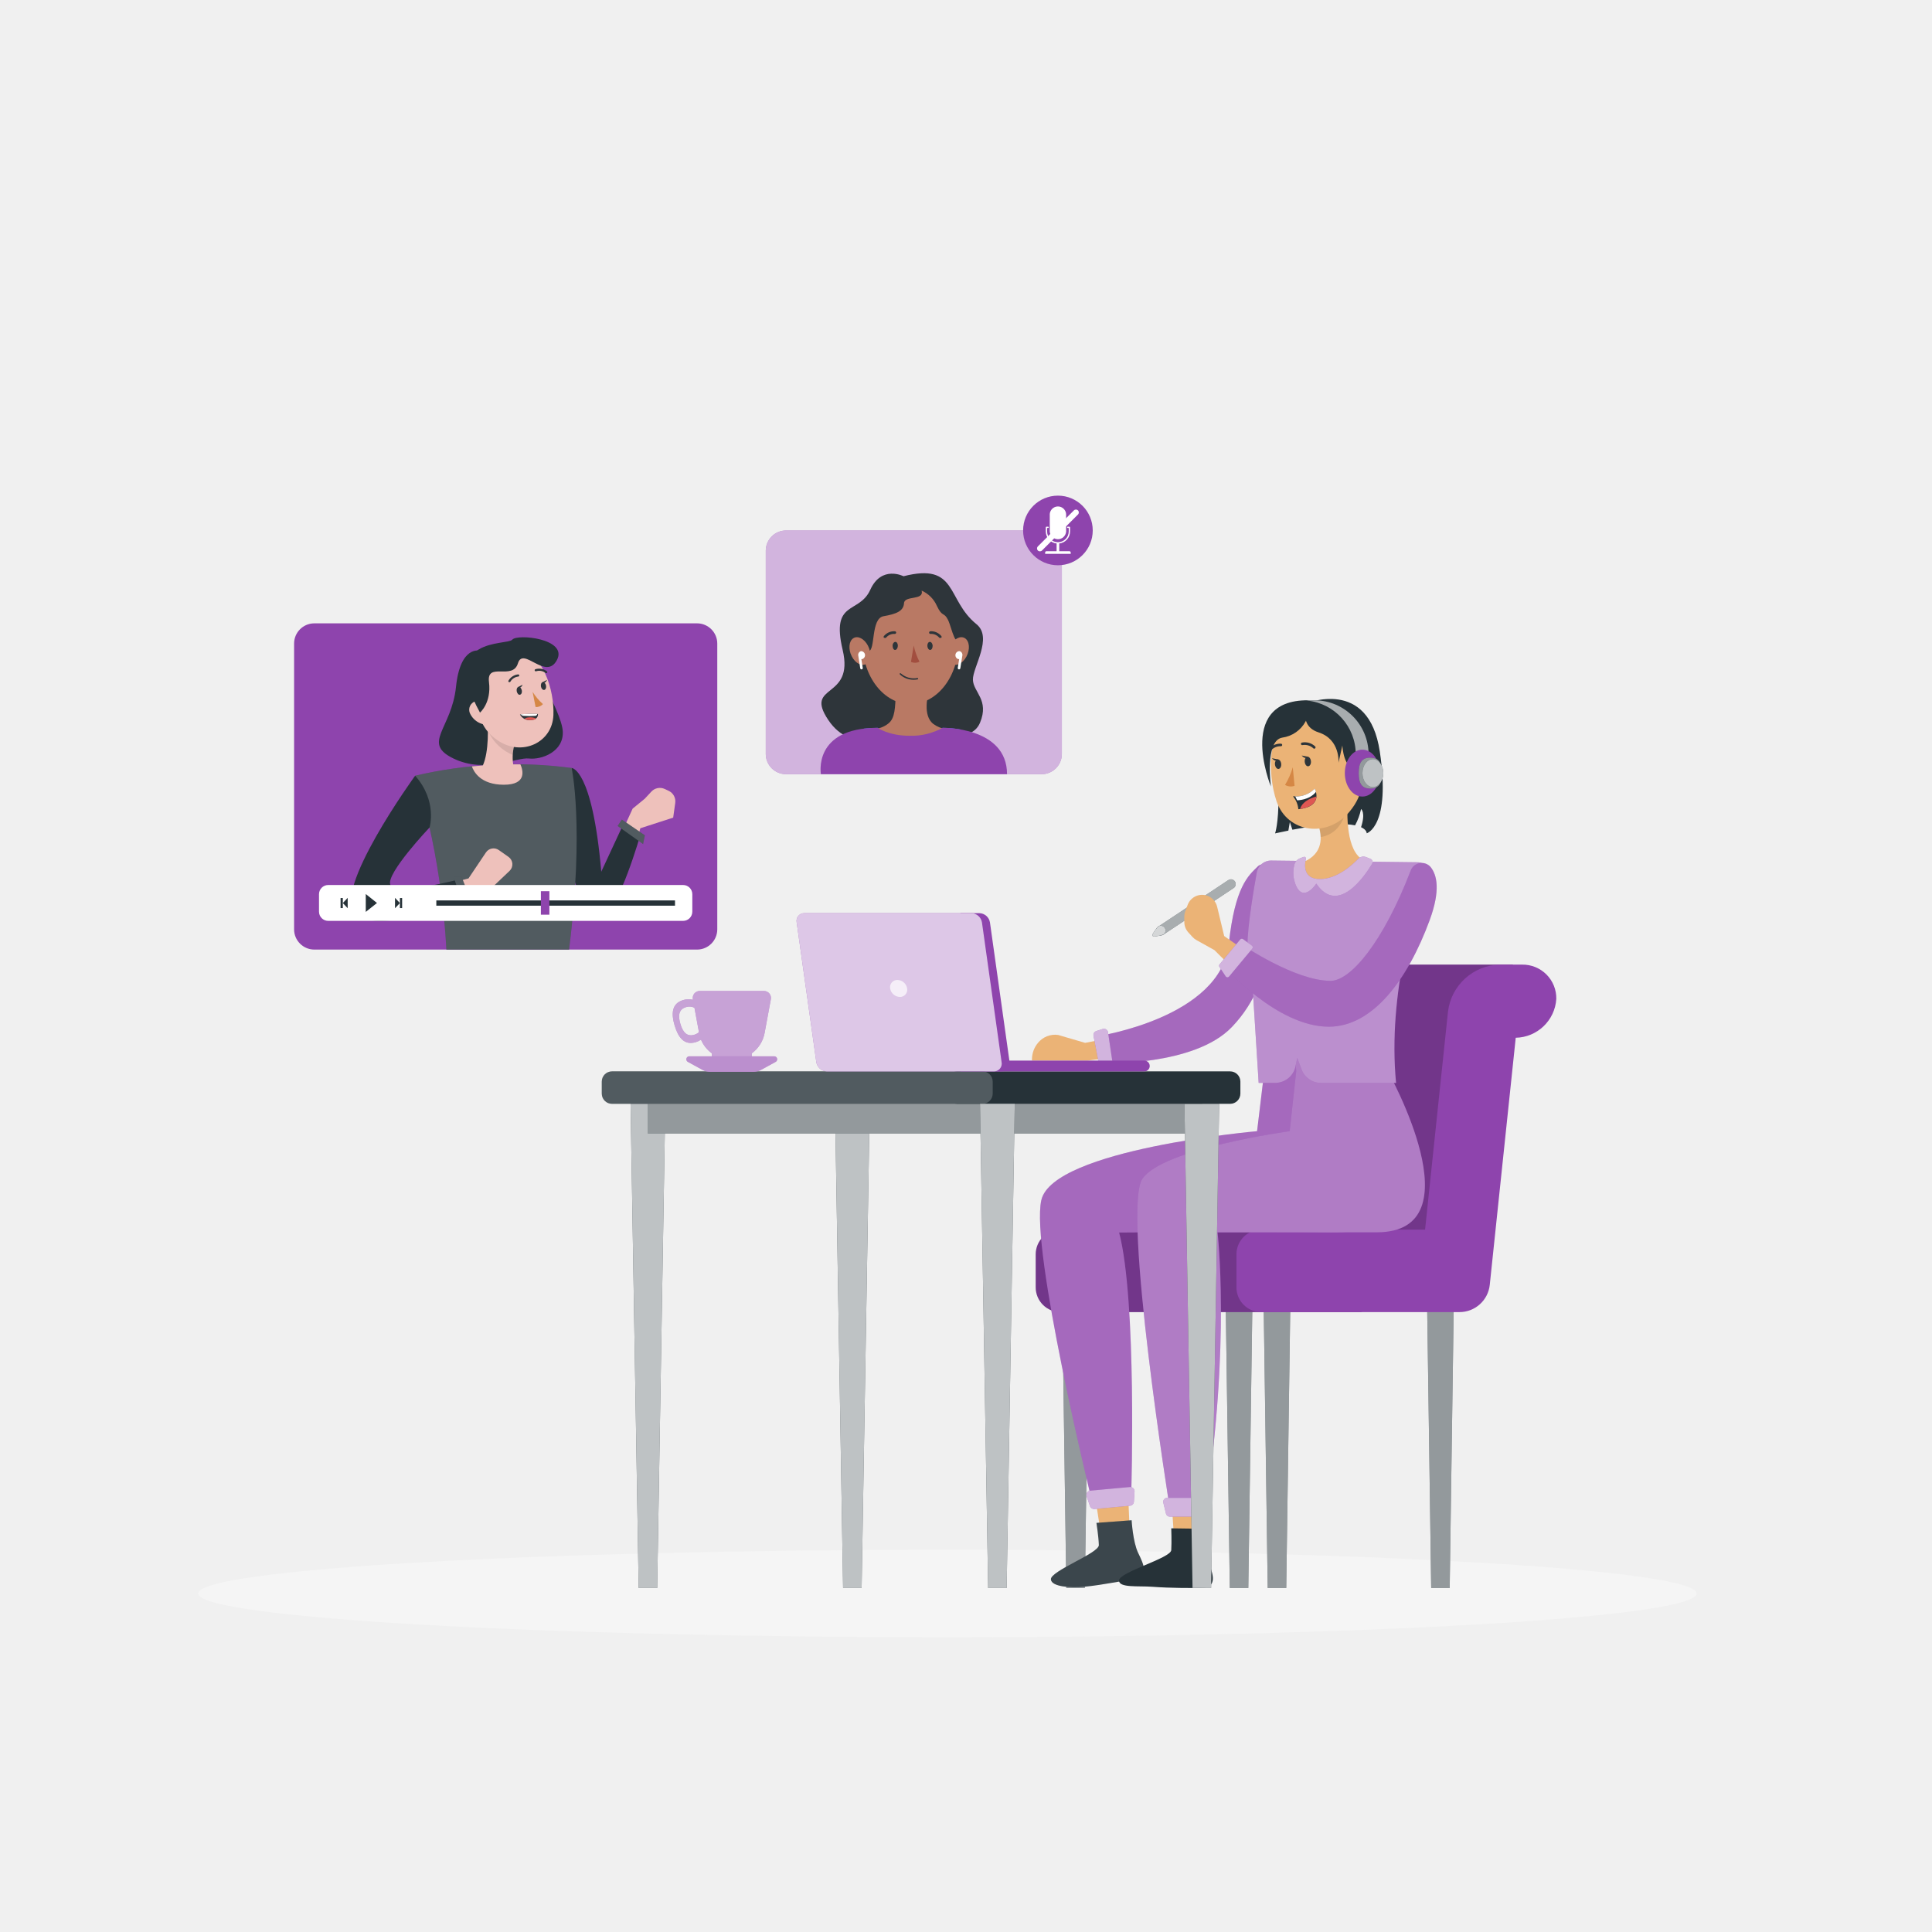
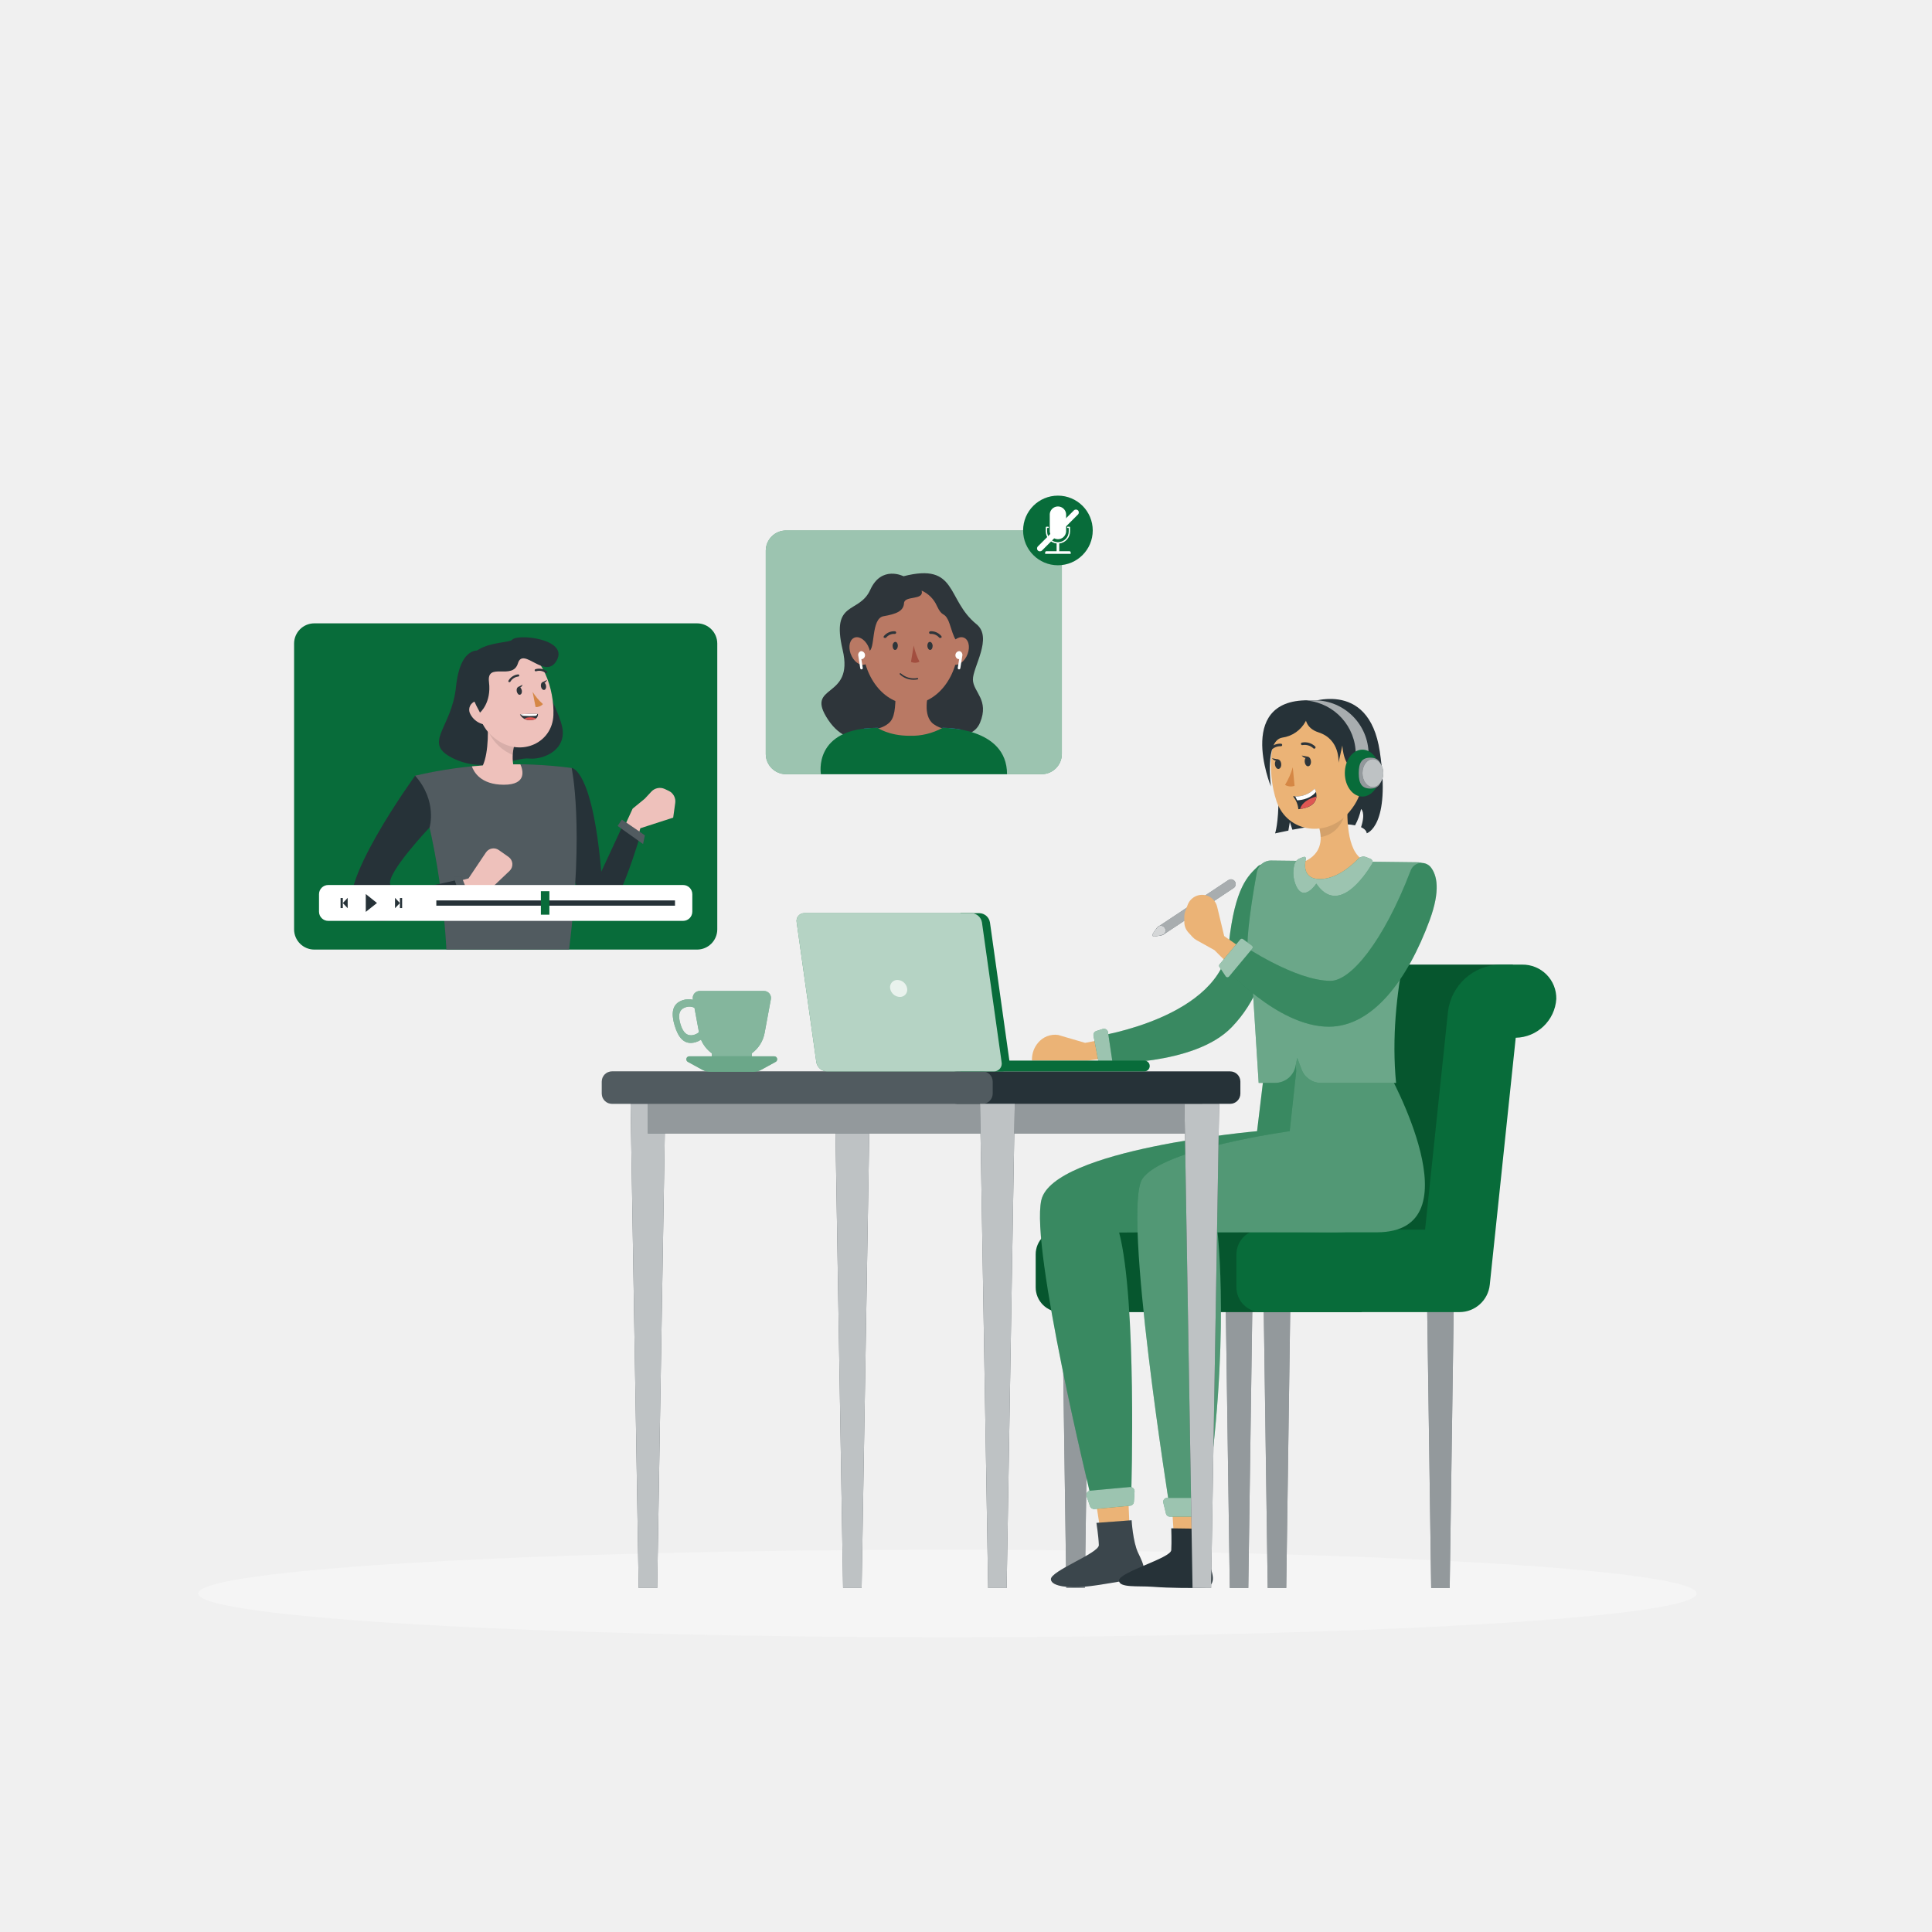
<svg xmlns="http://www.w3.org/2000/svg" viewBox="0 0 500 500">
  <g id="freepik--Shadow--inject-85">
    <ellipse id="freepik--path--inject-85" cx="245.18" cy="412.39" rx="193.89" ry="11.32" style="fill:#f5f5f5" />
  </g>
  <g id="freepik--Character--inject-85">
    <polygon points="375.18 410.97 370.39 410.97 369.34 337.89 376.23 337.89 375.18 410.97" style="fill:#263238" />
    <polygon points="375.18 410.97 370.39 410.97 369.34 337.89 376.23 337.89 375.18 410.97" style="fill:#fff;opacity:0.5" />
    <polygon points="332.88 410.97 328.08 410.97 327.04 337.89 333.93 337.89 332.88 410.97" style="fill:#263238" />
    <polygon points="332.88 410.97 328.08 410.97 327.04 337.89 333.93 337.89 332.88 410.97" style="fill:#fff;opacity:0.5" />
    <polygon points="323.06 410.97 318.27 410.97 317.22 337.89 324.11 337.89 323.06 410.97" style="fill:#263238" />
    <polygon points="323.06 410.97 318.27 410.97 317.22 337.89 324.11 337.89 323.06 410.97" style="fill:#fff;opacity:0.5" />
    <polygon points="280.76 410.97 275.96 410.97 274.92 337.89 281.81 337.89 280.76 410.97" style="fill:#263238" />
    <polygon points="280.76 410.97 275.96 410.97 274.92 337.89 281.81 337.89 280.76 410.97" style="fill:#fff;opacity:0.5" />
-     <path d="M352.2,339.57H274.45a6.41,6.41,0,0,1-6.41-6.41v-8.54a6.41,6.41,0,0,1,6.41-6.4h68.84l5.93-56.42a13.84,13.84,0,0,1,13.44-12.16h28.89l-6.9,21.06-6.3,47.17-4.43,13.18Z" style="fill:#8E44AD" />
+     <path d="M352.2,339.57H274.45a6.41,6.41,0,0,1-6.41-6.41v-8.54a6.41,6.41,0,0,1,6.41-6.4h68.84l5.93-56.42a13.84,13.84,0,0,1,13.44-12.16h28.89l-6.9,21.06-6.3,47.17-4.43,13.18Z" style="fill:#086C3A" />
    <path d="M352.2,339.57H274.45a6.41,6.41,0,0,1-6.41-6.41v-8.54a6.41,6.41,0,0,1,6.41-6.4h68.84l5.93-56.42a13.84,13.84,0,0,1,13.44-12.16h28.89l-6.9,21.06-6.3,47.17-4.43,13.18Z" style="opacity:0.2" />
-     <path d="M393.94,249.64h-5.77a13.83,13.83,0,0,0-13.43,12.16l-5.93,56.42H326.39a6.41,6.41,0,0,0-6.4,6.4v8.54a6.41,6.41,0,0,0,6.4,6.41h51.32a7.88,7.88,0,0,0,7.84-7.06l6.72-63.94a10.74,10.74,0,0,0,10.5-10.05A8.72,8.72,0,0,0,393.94,249.64Z" style="fill:#8E44AD" />
+     <path d="M393.94,249.64h-5.77a13.83,13.83,0,0,0-13.43,12.16l-5.93,56.42H326.39a6.41,6.41,0,0,0-6.4,6.4v8.54a6.41,6.41,0,0,0,6.4,6.41h51.32a7.88,7.88,0,0,0,7.84-7.06l6.72-63.94a10.74,10.74,0,0,0,10.5-10.05A8.72,8.72,0,0,0,393.94,249.64Z" style="fill:#086C3A" />
    <polygon points="282.42 380.78 285.75 402.54 292.62 401.95 291.66 379.99 282.42 380.78" style="fill:#ebb376" />
    <path d="M292.86,393.44s.33,5.62,1.68,8.42,3.22,6.52-1.35,6.93c-2.7.24-7.42,1.36-12.59,1.86-3.57.34-8.46,0-8.63-1.89-.2-2.19,12.46-6.78,12.41-8.89s-.62-5.75-.62-5.75Z" style="fill:#263238" />
    <path d="M292.86,393.44s.33,5.62,1.68,8.42,3.22,6.52-1.35,6.93c-2.7.24-7.42,1.36-12.59,1.86-3.57.34-8.46,0-8.63-1.89-.2-2.19,12.46-6.78,12.41-8.89s-.62-5.75-.62-5.75Z" style="fill:#fff;opacity:0.1" />
-     <path d="M327.19,277.27l-1.86,15.48s-52.83,4.64-55.84,17.85c-2.85,12.56,12.74,76.33,12.74,76.33l10.55-1.05s1.47-49.31-3.15-66.9c0,0,40.16-.3,53.55,0,6,.14,21.39-.06,17.58-17.56-4.34-20-8.93-24.15-8.93-24.15l-.16-8.76h-24Z" style="fill:#8E44AD" />
+     <path d="M327.19,277.27l-1.86,15.48s-52.83,4.64-55.84,17.85c-2.85,12.56,12.74,76.33,12.74,76.33l10.55-1.05s1.47-49.31-3.15-66.9c0,0,40.16-.3,53.55,0,6,.14,21.39-.06,17.58-17.56-4.34-20-8.93-24.15-8.93-24.15l-.16-8.76h-24Z" style="fill:#086C3A" />
    <path d="M327.19,277.27l-1.86,15.48s-52.83,4.64-55.84,17.85c-2.85,12.56,12.74,76.33,12.74,76.33l10.55-1.05s1.47-49.31-3.15-66.9c0,0,40.16-.3,53.55,0,6,.14,21.39-.06,17.58-17.56-4.34-20-8.93-24.15-8.93-24.15l-.16-8.76h-24Z" style="fill:#fff;opacity:0.2" />
-     <path d="M281.21,387.2l.88,2.59a1.12,1.12,0,0,0,1.15.74l9.21-.85a1.1,1.1,0,0,0,1-1l.17-2.68a1.11,1.11,0,0,0-1.21-1.16l-10.26.94A1.1,1.1,0,0,0,281.21,387.2Z" style="fill:#8E44AD" />
+     <path d="M281.21,387.2l.88,2.59a1.12,1.12,0,0,0,1.15.74l9.21-.85a1.1,1.1,0,0,0,1-1l.17-2.68a1.11,1.11,0,0,0-1.21-1.16l-10.26.94A1.1,1.1,0,0,0,281.21,387.2Z" style="fill:#086C3A" />
    <path d="M281.21,387.2l.88,2.59a1.12,1.12,0,0,0,1.15.74l9.21-.85a1.1,1.1,0,0,0,1-1l.17-2.68a1.11,1.11,0,0,0-1.21-1.16l-10.26.94A1.1,1.1,0,0,0,281.21,387.2Z" style="fill:#fff;opacity:0.6" />
    <polygon points="302.66 380.34 304.13 402.31 311.02 402.31 311.94 380.34 302.66 380.34" style="fill:#ebb376" />
    <path d="M311.81,395.65s-.18,5.63.92,8.54,2.63,6.78-2,6.78c-2.7,0-7.49.06-12.6-.32-3.58-.26-8.53.32-8.53-1.61,0-2.2,13.39-5.77,13.52-7.87s0-5.64,0-5.64Z" style="fill:#263238" />
-     <path d="M335.46,277.27l-1.69,15.48s-32.86,4.47-38.13,12.34,7.11,85.31,7.11,85.31h9.19c6.56-43,3.15-71.48,3.15-71.48H356.3c26.25,0,2.89-41.65,2.89-41.65l.1-9.2L335,269.47Z" style="fill:#8E44AD" />
+     <path d="M335.46,277.27l-1.69,15.48s-32.86,4.47-38.13,12.34,7.11,85.31,7.11,85.31h9.19c6.56-43,3.15-71.48,3.15-71.48H356.3c26.25,0,2.89-41.65,2.89-41.65l.1-9.2L335,269.47Z" style="fill:#086C3A" />
    <path d="M335.46,277.27l-1.69,15.48s-32.86,4.47-38.13,12.34,7.11,85.31,7.11,85.31h9.19c6.56-43,3.15-71.48,3.15-71.48H356.3c26.25,0,2.89-41.65,2.89-41.65l.1-9.2L335,269.47Z" style="fill:#fff;opacity:0.3" />
-     <path d="M301.07,388.9l.69,2.83a1,1,0,0,0,1,.77h9.15a1,1,0,0,0,1-.79l.61-2.84a1,1,0,0,0-1-1.22H302.06A1,1,0,0,0,301.07,388.9Z" style="fill:#8E44AD" />
+     <path d="M301.07,388.9l.69,2.83a1,1,0,0,0,1,.77h9.15a1,1,0,0,0,1-.79l.61-2.84a1,1,0,0,0-1-1.22H302.06A1,1,0,0,0,301.07,388.9Z" style="fill:#086C3A" />
    <path d="M301.07,388.9l.69,2.83a1,1,0,0,0,1,.77h9.15a1,1,0,0,0,1-.79l.61-2.84a1,1,0,0,0-1-1.22H302.06A1,1,0,0,0,301.07,388.9Z" style="fill:#fff;opacity:0.6" />
    <path d="M288.27,268.44l-7.44,1.45-7-2.05a5.72,5.72,0,0,0-5.2,2.05h0a6.69,6.69,0,0,0-1.56,4.32v.27h14.39l7.81-1.05Z" style="fill:#ebb376" />
-     <path d="M328.47,225.41a1.74,1.74,0,0,0-3-1.14c-2.4,2.36-5.85,5.13-7.46,20-2.07,19.15-34,23.9-34,23.9l1.52,7s23.52.8,33.26-9.36C331.39,252.76,329.55,233.17,328.47,225.41Z" style="fill:#8E44AD" />
+     <path d="M328.47,225.41a1.74,1.74,0,0,0-3-1.14c-2.4,2.36-5.85,5.13-7.46,20-2.07,19.15-34,23.9-34,23.9l1.52,7s23.52.8,33.26-9.36C331.39,252.76,329.55,233.17,328.47,225.41Z" style="fill:#086C3A" />
    <path d="M328.47,225.41a1.74,1.74,0,0,0-3-1.14c-2.4,2.36-5.85,5.13-7.46,20-2.07,19.15-34,23.9-34,23.9l1.52,7s23.52.8,33.26-9.36C331.39,252.76,329.55,233.17,328.47,225.41Z" style="fill:#fff;opacity:0.2" />
    <path d="M357.09,194.5c-2.89-19.37-19.2-12.39-19.2-12.39-10.54,3.8-7,16.89-7,24s-.9,9.57-.9,9.57c1.22-.27,2.35-.5,3.44-.72l.38-2.23.66,2c8.86-1.69,13.64-1.67,16.22-1.13a15,15,0,0,0,1.55-4.22s1.26.82,0,4.7c1.53.69,1.46,1.58,1.46,1.58S360,213.87,357.09,194.5Z" style="fill:#263238" />
-     <path d="M367.11,223.16,329,222.71a3.75,3.75,0,0,0-3.75,3.09c-4.5,24.88-1.43,24-1.43,24l1.92,30.45H330a5.39,5.39,0,0,0,5.29-4.33l.43-2.14,1.13,3a5.39,5.39,0,0,0,5,3.49h19.45c-2.26-23.38,5.15-45.94,7.73-54.37A2.09,2.09,0,0,0,367.11,223.16Z" style="fill:#8E44AD" />
+     <path d="M367.11,223.16,329,222.71a3.75,3.75,0,0,0-3.75,3.09c-4.5,24.88-1.43,24-1.43,24l1.92,30.45H330a5.39,5.39,0,0,0,5.29-4.33l.43-2.14,1.13,3a5.39,5.39,0,0,0,5,3.49h19.45c-2.26-23.38,5.15-45.94,7.73-54.37A2.09,2.09,0,0,0,367.11,223.16Z" style="fill:#086C3A" />
    <path d="M367.11,223.16,329,222.71a3.75,3.75,0,0,0-3.75,3.09c-4.5,24.88-1.43,24-1.43,24l1.92,30.45H330a5.39,5.39,0,0,0,5.29-4.33l.43-2.14,1.13,3a5.39,5.39,0,0,0,5,3.49h19.45c-2.26-23.38,5.15-45.94,7.73-54.37A2.09,2.09,0,0,0,367.11,223.16Z" style="fill:#fff;opacity:0.4" />
-     <path d="M283,268.06l1.41,7.38a1.08,1.08,0,0,0,1.1.87l1.42-.06a1.06,1.06,0,0,0,1-1.22l-1.17-7.86a1.07,1.07,0,0,0-1.39-.87l-1.67.54A1.08,1.08,0,0,0,283,268.06Z" style="fill:#8E44AD" />
+     <path d="M283,268.06l1.41,7.38a1.08,1.08,0,0,0,1.1.87l1.42-.06a1.06,1.06,0,0,0,1-1.22l-1.17-7.86a1.07,1.07,0,0,0-1.39-.87l-1.67.54A1.08,1.08,0,0,0,283,268.06Z" style="fill:#086C3A" />
    <path d="M283,268.06l1.41,7.38a1.08,1.08,0,0,0,1.1.87l1.42-.06a1.06,1.06,0,0,0,1-1.22l-1.17-7.86a1.07,1.07,0,0,0-1.39-.87l-1.67.54A1.08,1.08,0,0,0,283,268.06Z" style="fill:#fff;opacity:0.6" />
    <path d="M349,204.66c-.56,5.1-.74,14.36,3.06,17.4,0,0-1.45,5.15-11.22,6.11-6.94-3.06-4.36-4.76-4.36-4.76,5.47-1.85,6-5.95,4.76-9.76Z" style="fill:#ebb376" />
    <path d="M348.14,210.33l-2-.52-2.48,1-2.44,2.82a10.54,10.54,0,0,1,.55,3C347.15,215.81,348.14,210.33,348.14,210.33Z" style="opacity:0.1" />
    <path d="M352.58,193.39c.24,8.41.53,12-3.3,16.64-5.77,7-16.15,5.5-18.91-2.67-2.48-7.35-2.47-19.86,5.41-23.94a11.49,11.49,0,0,1,16.8,10Z" style="fill:#ebb376" />
    <path d="M355.16,199.82a6.14,6.14,0,0,1-2.62,3.9c-1.81,1.18-3.36-.28-3.4-2.33,0-1.83.87-4.66,2.94-5a2.78,2.78,0,0,1,3.08,3.45Z" style="fill:#ebb376" />
    <path d="M334.57,198.56a18.7,18.7,0,0,1-2,4.57,2.91,2.91,0,0,0,2.46.24Z" style="fill:#d58745" />
    <path d="M340.22,193.75a.31.31,0,0,0,.15-.1.34.34,0,0,0,0-.47h0a3.87,3.87,0,0,0-3.44-1,.34.34,0,0,0-.24.41.33.33,0,0,0,.4.24,3.27,3.27,0,0,1,2.84.87A.35.35,0,0,0,340.22,193.75Z" style="fill:#2e353a" />
    <path d="M328.48,194.5a.39.39,0,0,1-.16-.07.33.33,0,0,1-.05-.47h0a3.91,3.91,0,0,1,3.27-1.5.34.34,0,0,1,.29.37.33.33,0,0,1-.36.29,3.27,3.27,0,0,0-2.69,1.27A.32.32,0,0,1,328.48,194.5Z" style="fill:#2e353a" />
    <path d="M339.27,197c.07.68-.25,1.26-.7,1.31s-.85-.47-.91-1.16.25-1.26.69-1.31S339.21,196.31,339.27,197Z" style="fill:#2e353a" />
    <path d="M331.57,197.7c.07.67-.25,1.26-.69,1.3s-.85-.48-.92-1.16.25-1.26.69-1.3S331.52,197,331.57,197.7Z" style="fill:#2e353a" />
    <path d="M330.85,196.55l-1.67-.32S330.13,197.43,330.85,196.55Z" style="fill:#2e353a" />
    <path d="M338.55,195.85l-1.67-.32S337.83,196.73,338.55,195.85Z" style="fill:#2e353a" />
    <path d="M334.61,206.07a6.8,6.8,0,0,0,5.64-1.93s2.5,4.55-4.24,5.29A6,6,0,0,0,334.61,206.07Z" style="fill:#263238" />
    <path d="M335.21,206.12l.49,1s3.18,0,4.87-2.19a4.73,4.73,0,0,0-.32-.83A6.77,6.77,0,0,1,335.21,206.12Z" style="fill:#fff" />
    <path d="M336.47,209.36c3.3-.48,4.16-2,4.23-3.22C337.44,207,336.65,208.63,336.47,209.36Z" style="fill:#de5753" />
    <path d="M337.89,186.7a8.13,8.13,0,0,1-6.06,4.2c-4.54.79-2.92,12.64-2.92,12.64s-9.81-23.92,11.55-22.22Z" style="fill:#263238" />
    <path d="M341,181.78a2.62,2.62,0,0,0-3.18,2.21c-.25,2,.17,4.5,3.4,5.54,5.71,1.83,5.18,7.87,5.18,7.87l1-4.48s.32,6.4,3.54,5.64,3.54-6.8,3.54-6.8l-5.32-8.14Z" style="fill:#263238" />
-     <path d="M337.38,221.77a.43.43,0,0,1,.58.5c-.38,1.65-.71,5.23,3.64,5.23s8.26-3.55,9.93-5.26a1.85,1.85,0,0,1,2-.43l1.14.45a.89.89,0,0,1,.43,1.29c-1.93,3.2-8.85,13.4-14.44,5.13,0,0-3.25,5-5.25.53a8.37,8.37,0,0,1-.45-5.36,2.49,2.49,0,0,1,1.54-1.75Z" style="fill:#8E44AD" />
+     <path d="M337.38,221.77a.43.43,0,0,1,.58.5c-.38,1.65-.71,5.23,3.64,5.23s8.26-3.55,9.93-5.26a1.85,1.85,0,0,1,2-.43l1.14.45a.89.89,0,0,1,.43,1.29c-1.93,3.2-8.85,13.4-14.44,5.13,0,0-3.25,5-5.25.53a8.37,8.37,0,0,1-.45-5.36,2.49,2.49,0,0,1,1.54-1.75Z" style="fill:#086C3A" />
    <path d="M337.38,221.77a.43.43,0,0,1,.58.5c-.38,1.65-.71,5.23,3.64,5.23s8.26-3.55,9.93-5.26a1.85,1.85,0,0,1,2-.43l1.14.45a.89.89,0,0,1,.43,1.29c-1.93,3.2-8.85,13.4-14.44,5.13,0,0-3.25,5-5.25.53a8.37,8.37,0,0,1-.45-5.36,2.49,2.49,0,0,1,1.54-1.75Z" style="fill:#fff;opacity:0.6" />
    <path d="M317.81,227.82a1.24,1.24,0,1,1,1.37,2.06l-18.09,12a1.23,1.23,0,1,1-1.36-2.06Z" style="fill:#263238" />
    <path d="M317.81,227.82a1.24,1.24,0,1,1,1.37,2.06l-18.09,12a1.23,1.23,0,1,1-1.36-2.06Z" style="fill:#fff;opacity:0.6" />
    <path d="M299.73,239.79a8.65,8.65,0,0,0-1.44,2,.39.39,0,0,0,.39.58,8.69,8.69,0,0,0,2.41-.53,1.23,1.23,0,1,0-1.36-2.06Z" style="fill:#263238" />
    <path d="M299.73,239.79a8.65,8.65,0,0,0-1.44,2,.39.39,0,0,0,.39.58,8.69,8.69,0,0,0,2.41-.53,1.23,1.23,0,1,0-1.36-2.06Z" style="fill:#fff;opacity:0.8" />
    <path d="M324.71,247.78l-7.89-5.53L315,234.68a4,4,0,0,0-3-3h0a4,4,0,0,0-4.64,2.52l-.61,1.64a4.07,4.07,0,0,0-.25,1.39v1.39a4,4,0,0,0,1.05,2.7l1.08,1.18a4.06,4.06,0,0,0,1,.79l4.68,2.61,7.39,7.38Z" style="fill:#ebb376" />
-     <path d="M365.06,225.36a3.05,3.05,0,0,1,5.16-1c1.67,2.06,2.63,6-.22,13.77-5.69,15.45-14.75,27.58-26.1,27.58-13.46,0-27.08-15.58-27.08-15.58l4.72-5.56s13.67,9.27,22.79,9.27C349.54,253.88,358,243.76,365.06,225.36Z" style="fill:#8E44AD" />
+     <path d="M365.06,225.36a3.05,3.05,0,0,1,5.16-1c1.67,2.06,2.63,6-.22,13.77-5.69,15.45-14.75,27.58-26.1,27.58-13.46,0-27.08-15.58-27.08-15.58l4.72-5.56s13.67,9.27,22.79,9.27C349.54,253.88,358,243.76,365.06,225.36Z" style="fill:#086C3A" />
    <path d="M365.06,225.36a3.05,3.05,0,0,1,5.16-1c1.67,2.06,2.63,6-.22,13.77-5.69,15.45-14.75,27.58-26.1,27.58-13.46,0-27.08-15.58-27.08-15.58l4.72-5.56s13.67,9.27,22.79,9.27C349.54,253.88,358,243.76,365.06,225.36Z" style="fill:#fff;opacity:0.2" />
-     <path d="M315.64,249.56l5.32-6.42a.55.55,0,0,1,.75-.09l2.28,1.66a.55.55,0,0,1,.1.8l-6,7.21a.55.55,0,0,1-.89-.05l-1.62-2.45A.56.56,0,0,1,315.64,249.56Z" style="fill:#8E44AD" />
+     <path d="M315.64,249.56l5.32-6.42a.55.55,0,0,1,.75-.09l2.28,1.66a.55.55,0,0,1,.1.8l-6,7.21a.55.55,0,0,1-.89-.05l-1.62-2.45A.56.56,0,0,1,315.64,249.56Z" style="fill:#086C3A" />
    <path d="M315.64,249.56l5.32-6.42a.55.55,0,0,1,.75-.09l2.28,1.66a.55.55,0,0,1,.1.8l-6,7.21a.55.55,0,0,1-.89-.05l-1.62-2.45A.56.56,0,0,1,315.64,249.56Z" style="fill:#fff;opacity:0.6" />
    <path d="M340.2,181.24h-1.87v.07a14,14,0,0,1,12.54,13.92h3.32A14,14,0,0,0,340.2,181.24Z" style="fill:#263238" />
    <path d="M340.2,181.24h-1.87v.07a14,14,0,0,1,12.54,13.92h3.32A14,14,0,0,0,340.2,181.24Z" style="fill:#fff;opacity:0.6" />
-     <ellipse cx="352.58" cy="200.08" rx="4.54" ry="6.07" style="fill:#8E44AD" />
+     <ellipse cx="352.58" cy="200.08" rx="4.54" ry="6.07" style="fill:#086C3A" />
    <path d="M357.64,200.08c0,2.71-.82,4-3,4s-3-1.27-3-4,.83-4,3-4S357.64,197.36,357.64,200.08Z" style="fill:#263238" />
    <path d="M357.64,200.08c0,2.71-.82,4-3,4s-3-1.27-3-4,.83-4,3-4S357.64,197.36,357.64,200.08Z" style="fill:#fff;opacity:0.5" />
    <ellipse cx="355.3" cy="200.08" rx="2.7" ry="3.61" style="fill:#263238" />
    <ellipse cx="355.3" cy="200.08" rx="2.7" ry="3.61" style="fill:#fff;opacity:0.7" />
  </g>
  <g id="freepik--Desk--inject-85">
    <polygon points="170.08 410.97 165.29 410.97 163.19 285.67 172.18 285.67 170.08 410.97" style="fill:#263238" />
    <polygon points="170.08 410.97 165.29 410.97 163.19 285.67 172.18 285.67 170.08 410.97" style="fill:#fff;opacity:0.7" />
    <polygon points="222.99 410.97 218.19 410.97 216.09 285.67 225.09 285.67 222.99 410.97" style="fill:#263238" />
    <polygon points="222.99 410.97 218.19 410.97 216.09 285.67 225.09 285.67 222.99 410.97" style="fill:#fff;opacity:0.7" />
    <rect x="167.68" y="283.57" width="90.44" height="9.8" style="fill:#263238" />
    <rect x="167.68" y="283.57" width="90.44" height="9.8" style="fill:#fff;opacity:0.5" />
    <rect x="258.13" y="283.57" width="53.04" height="9.8" style="fill:#263238" />
    <rect x="258.13" y="283.57" width="53.04" height="9.8" style="fill:#fff;opacity:0.5" />
    <polygon points="313.43 410.97 308.63 410.97 306.53 285.67 315.52 285.67 313.43 410.97" style="fill:#263238" />
    <polygon points="313.43 410.97 308.63 410.97 306.53 285.67 315.52 285.67 313.43 410.97" style="fill:#fff;opacity:0.7" />
    <rect x="245.09" y="277.27" width="75.92" height="8.4" rx="2.65" style="fill:#263238" />
    <rect x="155.74" y="277.27" width="101.17" height="8.4" rx="2.65" style="fill:#263238" />
    <rect x="155.74" y="277.27" width="101.17" height="8.4" rx="2.65" style="fill:#fff;opacity:0.2" />
    <polygon points="260.52 410.97 255.73 410.97 253.63 285.67 262.62 285.67 260.52 410.97" style="fill:#263238" />
    <polygon points="260.52 410.97 255.73 410.97 253.63 285.67 262.62 285.67 260.52 410.97" style="fill:#fff;opacity:0.7" />
-     <path d="M258,277.28a1.4,1.4,0,0,1,0-2.8h38.15a1.4,1.4,0,0,1,0,2.8Z" style="fill:#8E44AD" />
-     <path d="M261.28,274.86l-5.08-36.14a2.86,2.86,0,0,0-2.75-2.4h-4.86v40.95h10.62A2,2,0,0,0,261.28,274.86Z" style="fill:#8E44AD" />
-     <path d="M257.11,277.27H214a2.85,2.85,0,0,1-2.74-2.41l-5.08-36.14a2,2,0,0,1,2.07-2.4h43.13a2.87,2.87,0,0,1,2.75,2.4l5.08,36.14A2,2,0,0,1,257.11,277.27Z" style="fill:#8E44AD" />
+     <path d="M258,277.28a1.4,1.4,0,0,1,0-2.8h38.15a1.4,1.4,0,0,1,0,2.8Z" style="fill:#086C3A" />
+     <path d="M261.28,274.86l-5.08-36.14a2.86,2.86,0,0,0-2.75-2.4h-4.86v40.95h10.62A2,2,0,0,0,261.28,274.86Z" style="fill:#086C3A" />
+     <path d="M257.11,277.27H214a2.85,2.85,0,0,1-2.74-2.41l-5.08-36.14a2,2,0,0,1,2.07-2.4h43.13a2.87,2.87,0,0,1,2.75,2.4l5.08,36.14A2,2,0,0,1,257.11,277.27Z" style="fill:#086C3A" />
    <path d="M257.11,277.27H214a2.85,2.85,0,0,1-2.74-2.41l-5.08-36.14a2,2,0,0,1,2.07-2.4h43.13a2.87,2.87,0,0,1,2.75,2.4l5.08,36.14A2,2,0,0,1,257.11,277.27Z" style="fill:#fff;opacity:0.7" />
    <path d="M234.77,255.81a1.87,1.87,0,0,1-1.89,2.2,2.63,2.63,0,0,1-2.51-2.2,1.87,1.87,0,0,1,1.89-2.2A2.61,2.61,0,0,1,234.77,255.81Z" style="fill:#fff;opacity:0.7" />
-     <path d="M197.75,256.46H181.09a1.81,1.81,0,0,0-1.78,2.13l0,.15a4.63,4.63,0,0,0-2.52.08c-3,.9-3.09,3.58-2.19,6.59s2.44,5.2,5.45,4.3a5.41,5.41,0,0,0,1.37-.64,8.45,8.45,0,0,0,2.8,3.53v2.2h10.34v-2.2a8.37,8.37,0,0,0,3.32-5.26l1.62-8.75A1.81,1.81,0,0,0,197.75,256.46ZM179.66,267.8c-2,.59-3-.85-3.58-2.83s-.53-3.73,1.44-4.32a2.89,2.89,0,0,1,2.2.16l1.17,6.32A3.23,3.23,0,0,1,179.66,267.8Z" style="fill:#8E44AD" />
+     <path d="M197.75,256.46H181.09a1.81,1.81,0,0,0-1.78,2.13l0,.15a4.63,4.63,0,0,0-2.52.08c-3,.9-3.09,3.58-2.19,6.59s2.44,5.2,5.45,4.3a5.41,5.41,0,0,0,1.37-.64,8.45,8.45,0,0,0,2.8,3.53v2.2h10.34v-2.2a8.37,8.37,0,0,0,3.32-5.26l1.62-8.75A1.81,1.81,0,0,0,197.75,256.46ZM179.66,267.8c-2,.59-3-.85-3.58-2.83s-.53-3.73,1.44-4.32a2.89,2.89,0,0,1,2.2.16l1.17,6.32A3.23,3.23,0,0,1,179.66,267.8Z" style="fill:#086C3A" />
    <path d="M197.75,256.46H181.09a1.81,1.81,0,0,0-1.78,2.13l0,.15a4.63,4.63,0,0,0-2.52.08c-3,.9-3.09,3.58-2.19,6.59s2.44,5.2,5.45,4.3a5.41,5.41,0,0,0,1.37-.64,8.45,8.45,0,0,0,2.8,3.53v2.2h10.34v-2.2a8.37,8.37,0,0,0,3.32-5.26l1.62-8.75A1.81,1.81,0,0,0,197.75,256.46ZM179.66,267.8c-2,.59-3-.85-3.58-2.83s-.53-3.73,1.44-4.32a2.89,2.89,0,0,1,2.2.16l1.17,6.32A3.23,3.23,0,0,1,179.66,267.8Z" style="fill:#fff;opacity:0.5" />
-     <path d="M195,277.39H183.81a4.2,4.2,0,0,1-2-.5l-3.8-2.08a.77.77,0,0,1,.37-1.44h22a.77.77,0,0,1,.37,1.44l-3.8,2.08A4.2,4.2,0,0,1,195,277.39Z" style="fill:#8E44AD" />
+     <path d="M195,277.39H183.81a4.2,4.2,0,0,1-2-.5l-3.8-2.08a.77.77,0,0,1,.37-1.44h22a.77.77,0,0,1,.37,1.44l-3.8,2.08A4.2,4.2,0,0,1,195,277.39Z" style="fill:#086C3A" />
    <path d="M195,277.39H183.81a4.2,4.2,0,0,1-2-.5l-3.8-2.08a.77.77,0,0,1,.37-1.44h22a.77.77,0,0,1,.37,1.44l-3.8,2.08A4.2,4.2,0,0,1,195,277.39Z" style="fill:#fff;opacity:0.4" />
  </g>
  <g id="freepik--Concall--inject-85">
-     <rect x="198.18" y="137.29" width="76.63" height="63.07" rx="5.24" style="fill:#8E44AD" />
+     <rect x="198.18" y="137.29" width="76.63" height="63.07" rx="5.24" style="fill:#086C3A" />
    <rect x="198.18" y="137.29" width="76.63" height="63.07" rx="5.24" style="fill:#fff;opacity:0.6" />
    <path d="M233.83,149.13s-5.7-2.92-8.6,3.5-10.23,2.56-7.15,15.57-10.08,8.59-3.75,18.09,16,3,21.3,3.17,15.54,3.5,18-2.42-1.75-7.91-1.84-11.12,5.24-10.9.92-14.38C244.81,155.14,247.92,145.54,233.83,149.13Z" style="fill:#2e353a" />
    <ellipse cx="235.63" cy="166.33" rx="12.42" ry="15.89" style="fill:#b97964" />
    <path d="M236.47,167.05a15.93,15.93,0,0,0,1.49,4.2,2.6,2.6,0,0,1-2.2.05Z" style="fill:#a24e3f" />
    <path d="M231,167.1c0,.58.23,1.07.61,1.1s.71-.43.75-1-.24-1.06-.61-1.08S231,166.53,231,167.1Z" style="fill:#2e353a" />
    <path d="M228.93,165.07a.43.43,0,0,1-.16,0,.36.36,0,0,1,0-.48,3.44,3.44,0,0,1,2.86-1.22.35.35,0,0,1,.29.39.33.33,0,0,1-.38.29h0a2.7,2.7,0,0,0-2.25,1A.35.35,0,0,1,228.93,165.07Z" style="fill:#2e353a" />
    <path d="M241.37,167.1c0,.58-.24,1.07-.62,1.1s-.71-.43-.75-1,.24-1.06.62-1.08S241.33,166.53,241.37,167.1Z" style="fill:#2e353a" />
    <path d="M243.43,165.07a.48.48,0,0,0,.17,0,.36.36,0,0,0,0-.48,3.43,3.43,0,0,0-2.86-1.22.36.36,0,0,0-.29.39.34.34,0,0,0,.39.29h0a2.72,2.72,0,0,1,2.25,1A.32.32,0,0,0,243.43,165.07Z" style="fill:#2e353a" />
    <path d="M236.48,175.92a6,6,0,0,0,1-.09.19.19,0,0,0,.15-.21h0a.18.18,0,0,0-.21-.15,5,5,0,0,1-4.28-1.2.19.19,0,0,0-.26,0,.18.18,0,0,0,0,.26A5.13,5.13,0,0,0,236.48,175.92Z" style="fill:#2e353a" />
    <path d="M234.47,192.61a30.47,30.47,0,0,0,14.31-3.79,26.84,26.84,0,0,0-4.83-.46,16.7,16.7,0,0,1-8.55,2.06c-5.38,0-8.28-2.06-8.28-2.06a30,30,0,0,0-3.57.21C225.12,190.12,228.55,192.61,234.47,192.61Z" style="fill:#577afb" />
    <path d="M242.54,190.14l2.27-1.44a7.29,7.29,0,0,1-3.23-1.32c-2.93-2.19-1.34-7.78-1.34-7.78h-8.41c-.2,3.35-.11,6.31-2,7.7a6.75,6.75,0,0,1-3.88,1.4l3,1.79c-.19.42,2,1.21,2,1.21l8.35.47,1.6-1S243,190.77,242.54,190.14Z" style="fill:#b97964" />
-     <path d="M227.12,188.36s2.9,2.06,8.28,2.06a16.7,16.7,0,0,0,8.55-2.06s16.67-.33,16.67,12H212.45S210.29,188.36,227.12,188.36Z" style="fill:#8E44AD" />
+     <path d="M227.12,188.36s2.9,2.06,8.28,2.06a16.7,16.7,0,0,0,8.55-2.06s16.67-.33,16.67,12H212.45S210.29,188.36,227.12,188.36Z" style="fill:#086C3A" />
    <path d="M222.53,163.32s.55,5.34,2.3,5.16.52-8.42,3.82-9,5.18-1.31,5.31-3.38,5.25-.62,4.56-3.25a7.69,7.69,0,0,1,3.94,3.94c1.43,3.06,1.83,1.5,2.88,3.63s2,8.41,3.68,3.82-2.63-8.45-2.63-8.45l-3.81-4.5-3.56-.81-3.05-.63h-4.09l-2.74.63-3.91,4.19-2.4,4.12Z" style="fill:#2e353a" />
    <path d="M224.63,167.12c.94,1.82.76,3.91-.4,4.67s-2.87-.12-3.8-1.94-.76-3.91.4-4.67S223.7,165.3,224.63,167.12Z" style="fill:#b97964" />
    <path d="M245.94,167.12c-.94,1.82-.75,3.91.41,4.67s2.86-.12,3.8-1.94.76-3.91-.41-4.67S246.88,165.3,245.94,167.12Z" style="fill:#b97964" />
    <path d="M222.85,168.51a1,1,0,0,0-.73,1.18l.51,3.27a.33.33,0,0,0,.38.27h0a.33.33,0,0,0,.27-.38l-.36-2.27h.21a1.06,1.06,0,0,0-.32-2.07Z" style="fill:#fff" />
    <path d="M248.32,168.51a1,1,0,0,1,.73,1.18l-.52,3.27a.33.33,0,0,1-.38.27h0a.34.34,0,0,1-.28-.38l.36-2.27H248a1.06,1.06,0,0,1,.33-2.07Z" style="fill:#fff" />
-     <circle cx="273.79" cy="137.28" r="9.01" style="fill:#8E44AD" />
+     <circle cx="273.79" cy="137.28" r="9.01" style="fill:#086C3A" />
    <path d="M268.6,142.47h0a.75.75,0,0,1,0-1.06l9.32-9.32a.75.75,0,0,1,1.06,0h0a.75.75,0,0,1,0,1.06l-9.31,9.32A.77.77,0,0,1,268.6,142.47Z" style="fill:#fff" />
    <path d="M276.76,142.65h-2.63v-2a3.13,3.13,0,0,0,2.8-3.12v-1.06a.17.17,0,0,0-.17-.17h-.42a.18.18,0,0,0-.18.17.17.17,0,0,0,.18.17h.25v.89a2.8,2.8,0,0,1-5.6,0v-.89h.26a.17.17,0,0,0,.17-.17.18.18,0,0,0-.17-.17h-.43a.18.18,0,0,0-.17.17v1.06a3.14,3.14,0,0,0,2.8,3.12v2h-2.63a.35.35,0,0,0-.34.35v.34h6.62V143A.35.35,0,0,0,276.76,142.65Z" style="fill:#fff" />
    <path d="M271.68,137.57a2.12,2.12,0,0,0,4.23,0v-4.23a2.12,2.12,0,1,0-4.23,0Z" style="fill:#fff" />
  </g>
  <g id="freepik--Video--inject-85">
-     <rect x="76.11" y="161.32" width="109.52" height="84.43" rx="5.24" style="fill:#8E44AD" />
+     <rect x="76.11" y="161.32" width="109.52" height="84.43" rx="5.24" style="fill:#086C3A" />
    <path d="M124.22,168.42s-5.08-1.55-6.21,9.35-8.93,14.53-.65,18.53,16.28-.38,19.53,0,9.12-1.75,8.75-7.13-9.94-21-9.94-21Z" style="fill:#263238" />
    <path d="M165.63,216.4c-1.79,6-6.93,21.9-10.86,21.35-4.83-.66-8.16-18-8.16-18l1.33-21s5.33,0,7.67,26.84l5.64-12.14Z" style="fill:#263238" />
    <path d="M161.73,213.63l2-4.36,3.14-2.57,1.7-1.83a3,3,0,0,1,3.47-.68l1,.47a3,3,0,0,1,1.71,3.14l-.53,3.8-8.5,2.75s-.24.85-.65,2.23Z" style="fill:#eec1bb" />
    <polygon points="160.93 212.1 166.89 216.18 166.43 218.44 159.84 213.76 160.93 212.1" style="fill:#263238" />
    <polygon points="160.93 212.1 166.89 216.18 166.43 218.44 159.84 213.76 160.93 212.1" style="fill:#fff;opacity:0.2" />
    <path d="M115.52,245.75s-.91-23.83-8.08-45a112.9,112.9,0,0,1,40.5-2s3.33,15.17-.67,47Z" style="fill:#263238" />
    <path d="M115.52,245.75s-.91-23.83-8.08-45a112.9,112.9,0,0,1,40.5-2s3.33,15.17-.67,47Z" style="fill:#fff;opacity:0.2" />
    <path d="M120.58,232.43c1.21-.46,1.92-.75,1.92-.75l5.38-2.5,4-3.8a2.35,2.35,0,0,0-.25-3.6L129.1,220a2.36,2.36,0,0,0-3.33.6l-4.52,6.73s-1,.29-2.62.69Z" style="fill:#eec1bb" />
    <path d="M120.68,233.05c-5.86,2.21-23.42,8.26-28.7,3.5-6.37-5.75,15.46-35.8,15.46-35.8,5.83,6.59,3.73,13.4,3.73,13.4S99.94,226,101,228.92c.93,2.61,12.47,0,17.75-1.31Z" style="fill:#263238" />
    <polygon points="119.44 226.89 121.94 233.22 119.94 234.39 117.36 226.89 119.44 226.89" style="fill:#263238" />
    <polygon points="119.44 226.89 121.94 233.22 119.94 234.39 117.36 226.89 119.44 226.89" style="fill:#fff;opacity:0.2" />
    <path d="M134.67,197.81h-1.86a12,12,0,0,1,.51-5.65l-7.3-7.44c.37,3.4.53,9.84-1.06,13.38-1,.07-1.93.15-2.84.24.46,1.34,2.22,4.75,8.28,4.75S135.34,199.26,134.67,197.81Z" style="fill:#eec1bb" />
    <path d="M127.39,187.45l-.84,2.25a12.19,12.19,0,0,0,6.14,5.68,14.47,14.47,0,0,1,.63-3.22l-4.84-4.94Z" style="opacity:0.1" />
    <path d="M122.3,179.15c1.77,6.74,2.37,9.64,6.51,12.46,6.22,4.26,14.12.62,14.41-6.52.27-6.43-2.66-16.38-9.88-17.78a9.52,9.52,0,0,0-11,11.84Z" style="fill:#eec1bb" />
    <path d="M121.75,184.86a5.08,5.08,0,0,0,3,2.49c1.71.52,2.6-1,2.15-2.64-.4-1.47-1.77-3.51-3.51-3.31a2.31,2.31,0,0,0-1.94,2.61A2.34,2.34,0,0,0,121.75,184.86Z" style="fill:#eec1bb" />
    <path d="M137.84,179.06a15,15,0,0,0,2.67,3.16,2.39,2.39,0,0,1-1.9.77Z" style="fill:#d58745" />
    <path d="M131.83,176.53a.32.32,0,0,1-.14,0,.28.28,0,0,1-.09-.38h0a3.24,3.24,0,0,1,2.5-1.62.29.29,0,0,1,.29.27.28.28,0,0,1-.26.29,2.7,2.7,0,0,0-2.06,1.35A.24.24,0,0,1,131.83,176.53Z" style="fill:#2e353a" />
    <path d="M138.45,173.65a.29.29,0,0,1-.07-.12.27.27,0,0,1,.19-.34h0a3.26,3.26,0,0,1,2.94.52.28.28,0,1,1-.36.42,2.68,2.68,0,0,0-2.43-.4A.29.29,0,0,1,138.45,173.65Z" style="fill:#2e353a" />
    <path d="M133.73,178.91c.11.56.49,1,.86.88s.57-.58.45-1.14-.49-.94-.85-.87S133.62,178.35,133.73,178.91Z" style="fill:#2e353a" />
    <path d="M140,177.68c.1.55.49.94.85.87s.57-.57.46-1.13-.49-.95-.85-.88S139.9,177.12,140,177.68Z" style="fill:#2e353a" />
    <path d="M140.32,176.6l1.26-.64S141.1,177.13,140.32,176.6Z" style="fill:#2e353a" />
    <path d="M134,177.84l1.25-.64S134.81,178.37,134,177.84Z" style="fill:#2e353a" />
    <path d="M139.22,184.77a27,27,0,0,0-4.66.14,2.85,2.85,0,0,0,3.09,1.42C139.4,186.17,139.22,184.77,139.22,184.77Z" style="fill:#2e353a" />
    <path d="M136.76,185.67a3.54,3.54,0,0,1,2,.29,2,2,0,0,1-1.06.37,3.54,3.54,0,0,1-2-.29A2,2,0,0,1,136.76,185.67Z" style="fill:#de5753" />
    <path d="M139.06,184.76a.65.65,0,0,1-.48.5,19.29,19.29,0,0,1-3,0,1,1,0,0,1-.82-.39A29.94,29.94,0,0,1,139.06,184.76Z" style="fill:#fff" />
    <path d="M124.22,184.42s3-2.52,2.33-7.89,6.13-.36,7.49-4.86,7.22,4.63,10.1-.87-10.26-6.84-11.57-5.25S113.3,164.55,124.22,184.42Z" style="fill:#263238" />
    <rect x="82.56" y="229.04" width="96.61" height="9.28" rx="2.38" style="fill:#fff" />
    <polygon points="94.66 236 94.66 231.37 97.56 233.69 94.66 236" style="fill:#263238" />
    <polygon points="102.23 235.05 103.5 233.71 102.23 232.36 102.23 235.05" style="fill:#263238" />
    <polygon points="103.5 232.41 103.5 233.71 103.5 235.01 104.07 235.01 104.07 232.41 103.5 232.41" style="fill:#263238" />
    <polygon points="89.98 232.36 88.72 233.71 89.98 235.05 89.98 232.36" style="fill:#263238" />
    <polygon points="88.72 235.01 88.72 233.71 88.72 232.41 88.14 232.41 88.14 235.01 88.72 235.01" style="fill:#263238" />
    <rect x="112.92" y="233.03" width="61.77" height="1.36" style="fill:#263238" />
-     <rect x="139.98" y="230.64" width="2.2" height="6.08" style="fill:#8E44AD" />
+     <rect x="139.98" y="230.64" width="2.2" height="6.08" style="fill:#086C3A" />
  </g>
</svg>
